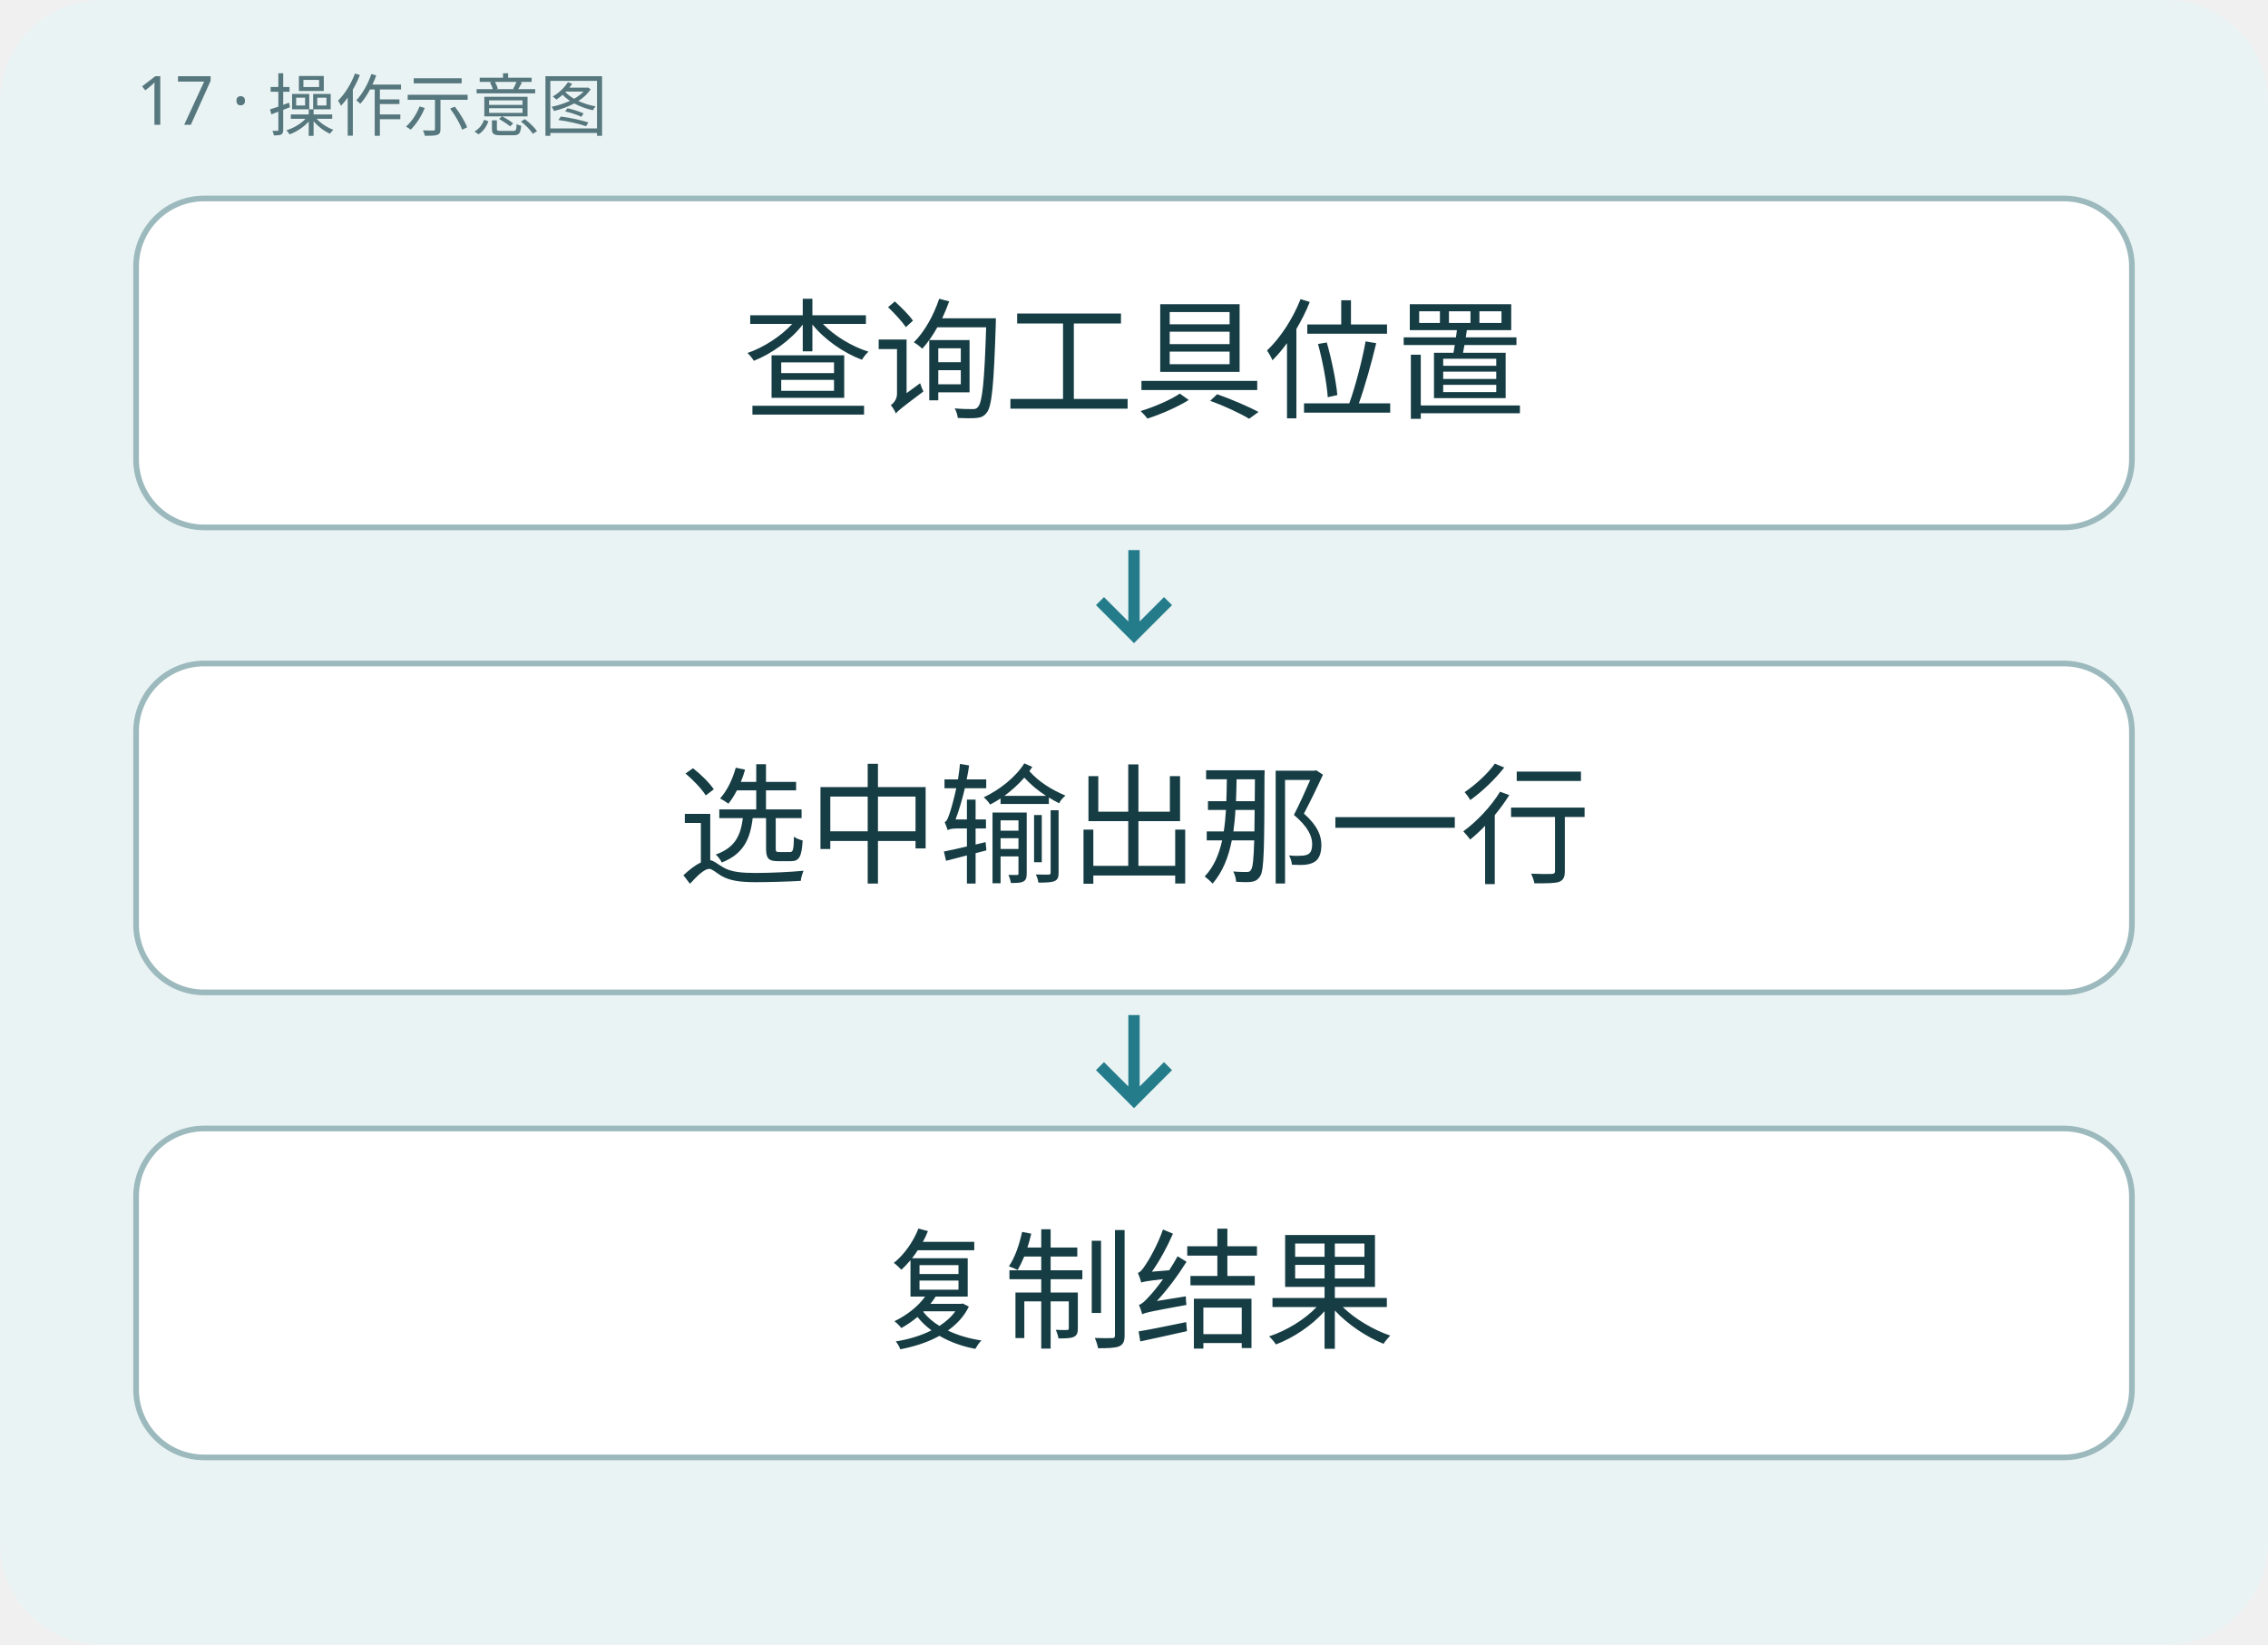
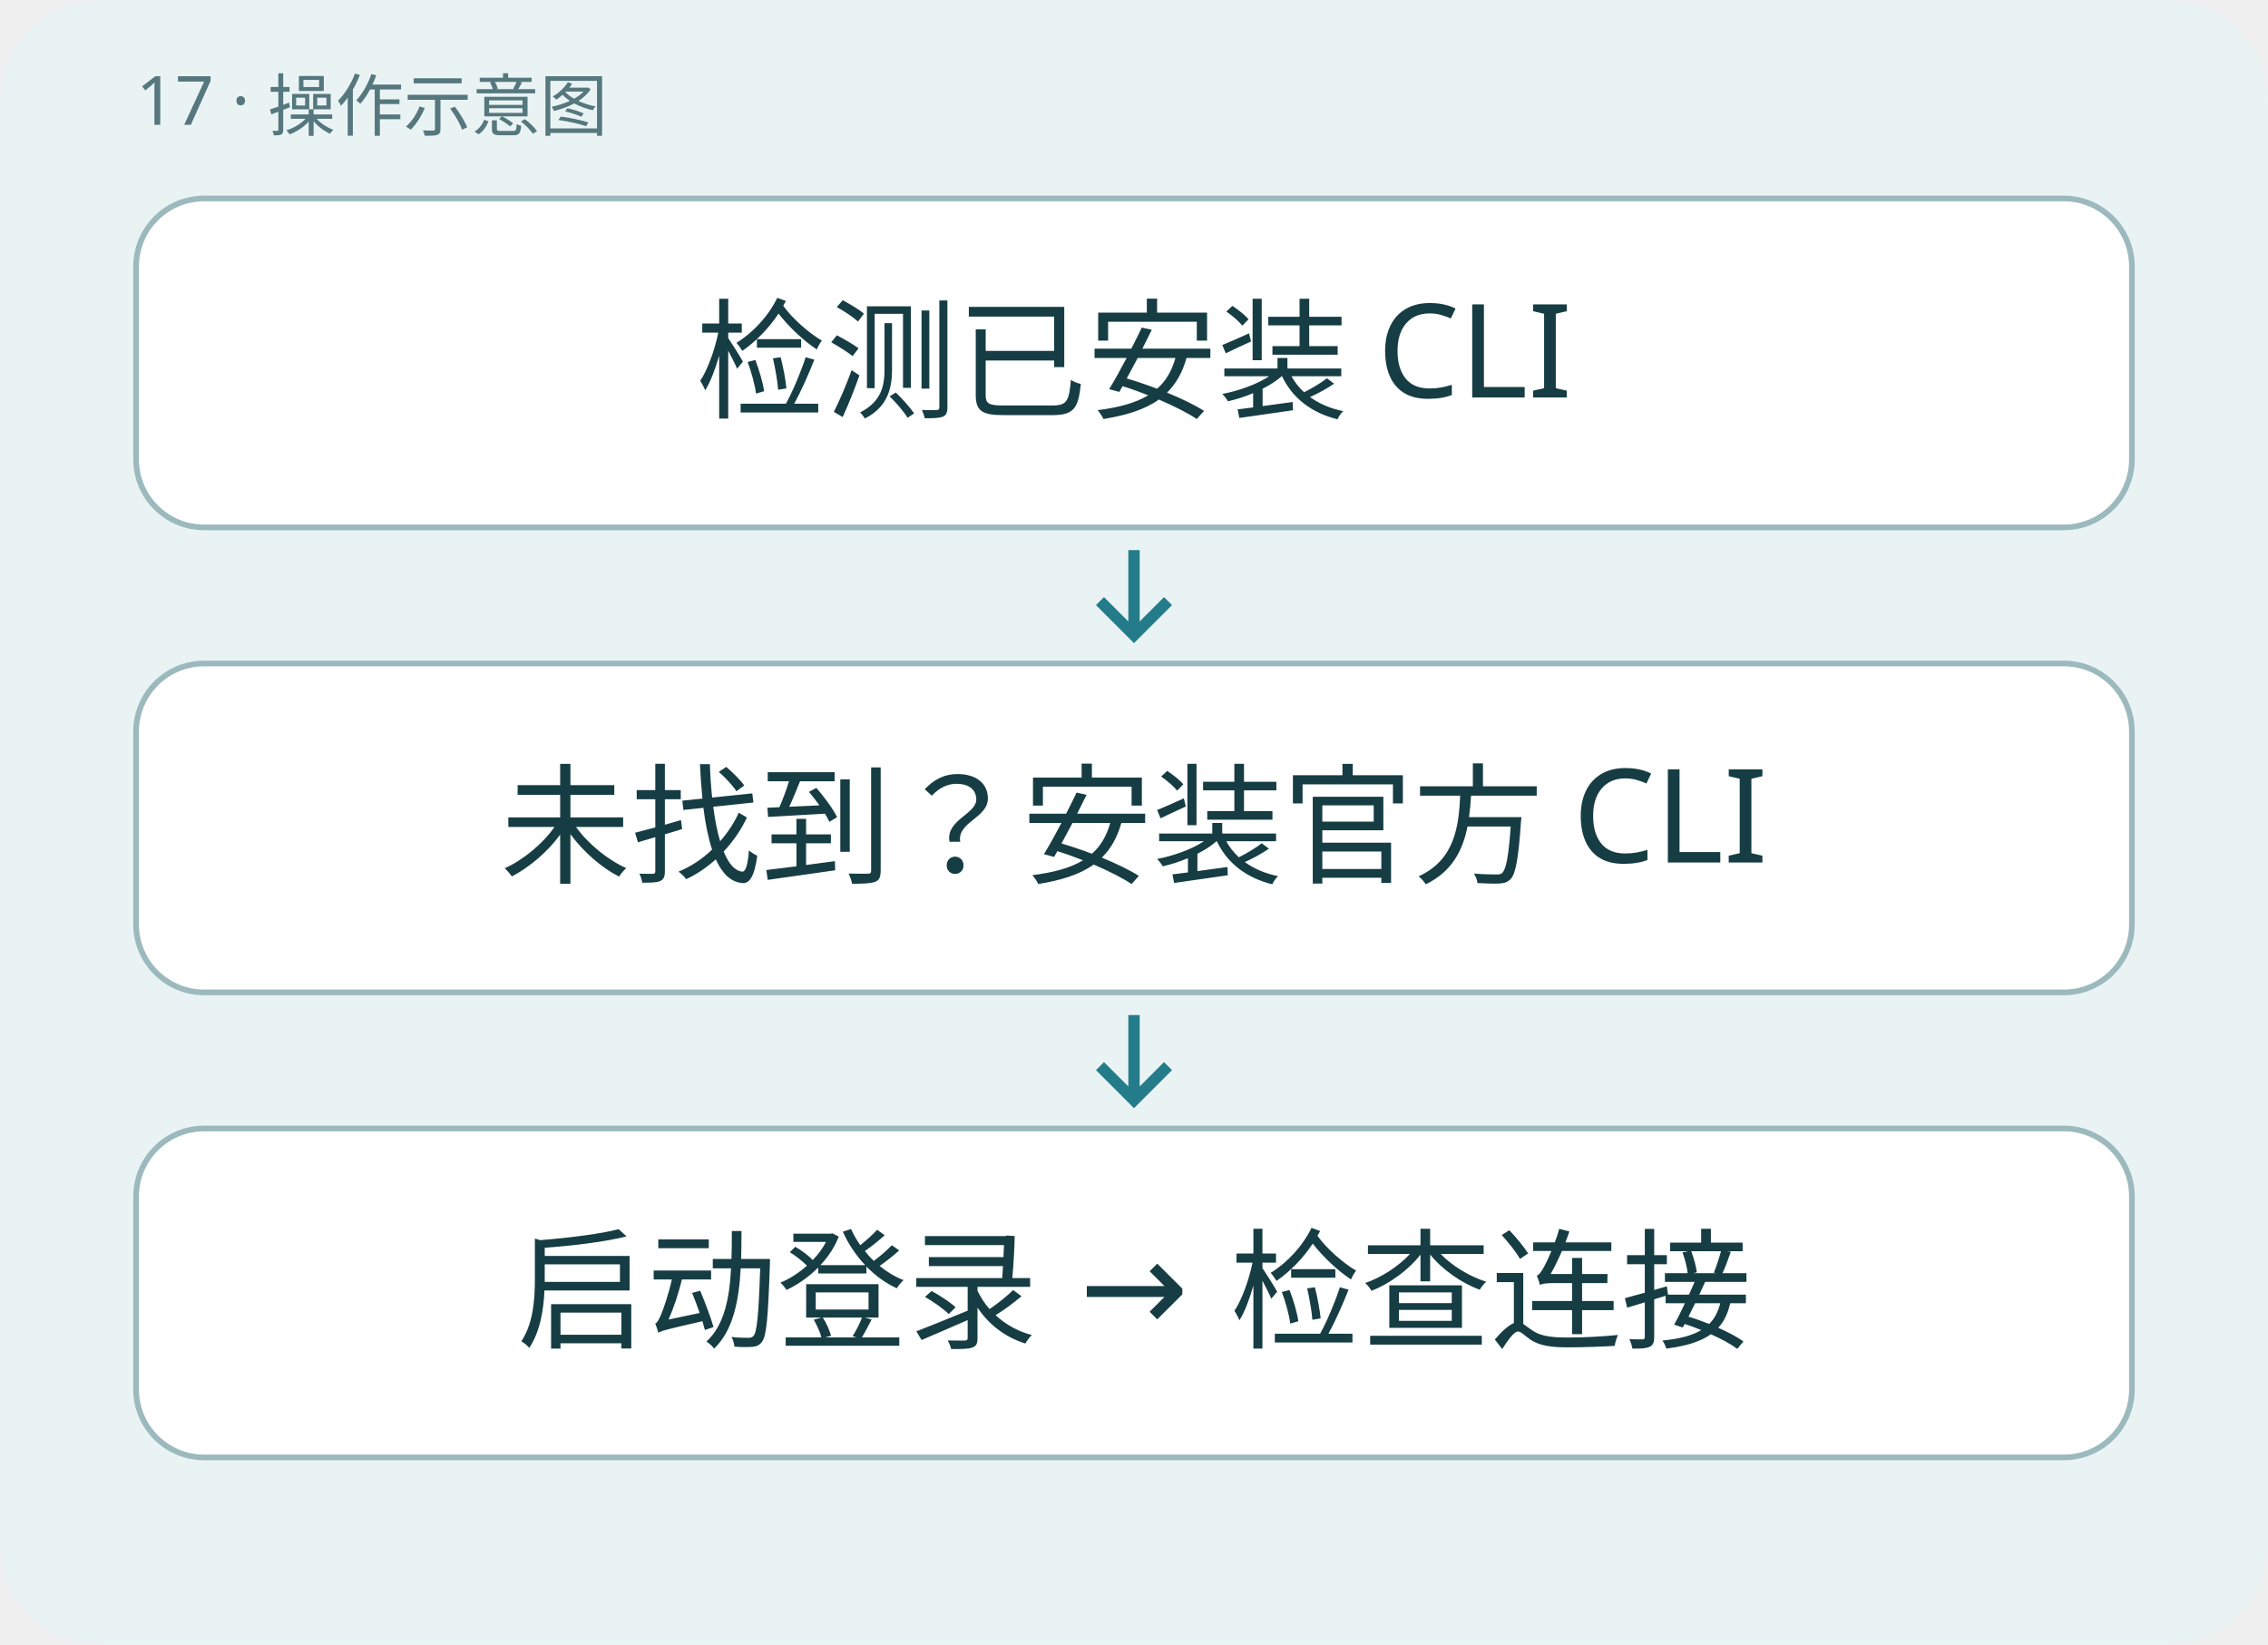
<svg xmlns="http://www.w3.org/2000/svg" viewBox="0 0 400 290" role="img">
  <rect width="400" height="290" rx="18" fill="#eaf3f4" />
  <rect x="24" y="35" width="352" height="58" rx="12" fill="white" stroke="#9cb9bd" />
-   <text x="200" y="72" text-anchor="middle" font-family="Microsoft YaHei,PingFang SC,sans-serif" font-size="23" fill="#163d44">查询工具位置</text>
+   <text x="200" y="72" text-anchor="middle" font-family="Microsoft YaHei,PingFang SC,sans-serif" font-size="23" fill="#163d44">检测已安装 CLI</text>
  <path d="M200 97 v15 m-6 -6 6 6 6 -6" fill="none" stroke="#247c8a" stroke-width="2" />
  <rect x="24" y="117" width="352" height="58" rx="12" fill="white" stroke="#9cb9bd" />
-   <text x="200" y="154" text-anchor="middle" font-family="Microsoft YaHei,PingFang SC,sans-serif" font-size="23" fill="#163d44">选中输出那一行</text>
+   <text x="200" y="154" text-anchor="middle" font-family="Microsoft YaHei,PingFang SC,sans-serif" font-size="23" fill="#163d44">未找到？安装官方 CLI</text>
  <path d="M200 179 v15 m-6 -6 6 6 6 -6" fill="none" stroke="#247c8a" stroke-width="2" />
  <rect x="24" y="199" width="352" height="58" rx="12" fill="white" stroke="#9cb9bd" />
-   <text x="200" y="236" text-anchor="middle" font-family="Microsoft YaHei,PingFang SC,sans-serif" font-size="23" fill="#163d44">复制结果</text>
+   <text x="200" y="236" text-anchor="middle" font-family="Microsoft YaHei,PingFang SC,sans-serif" font-size="23" fill="#163d44">启动登录 → 检查连接</text>
  <text x="24" y="22" font-family="sans-serif" font-size="12" fill="#55777d">17 · 操作示意图</text>
</svg>
